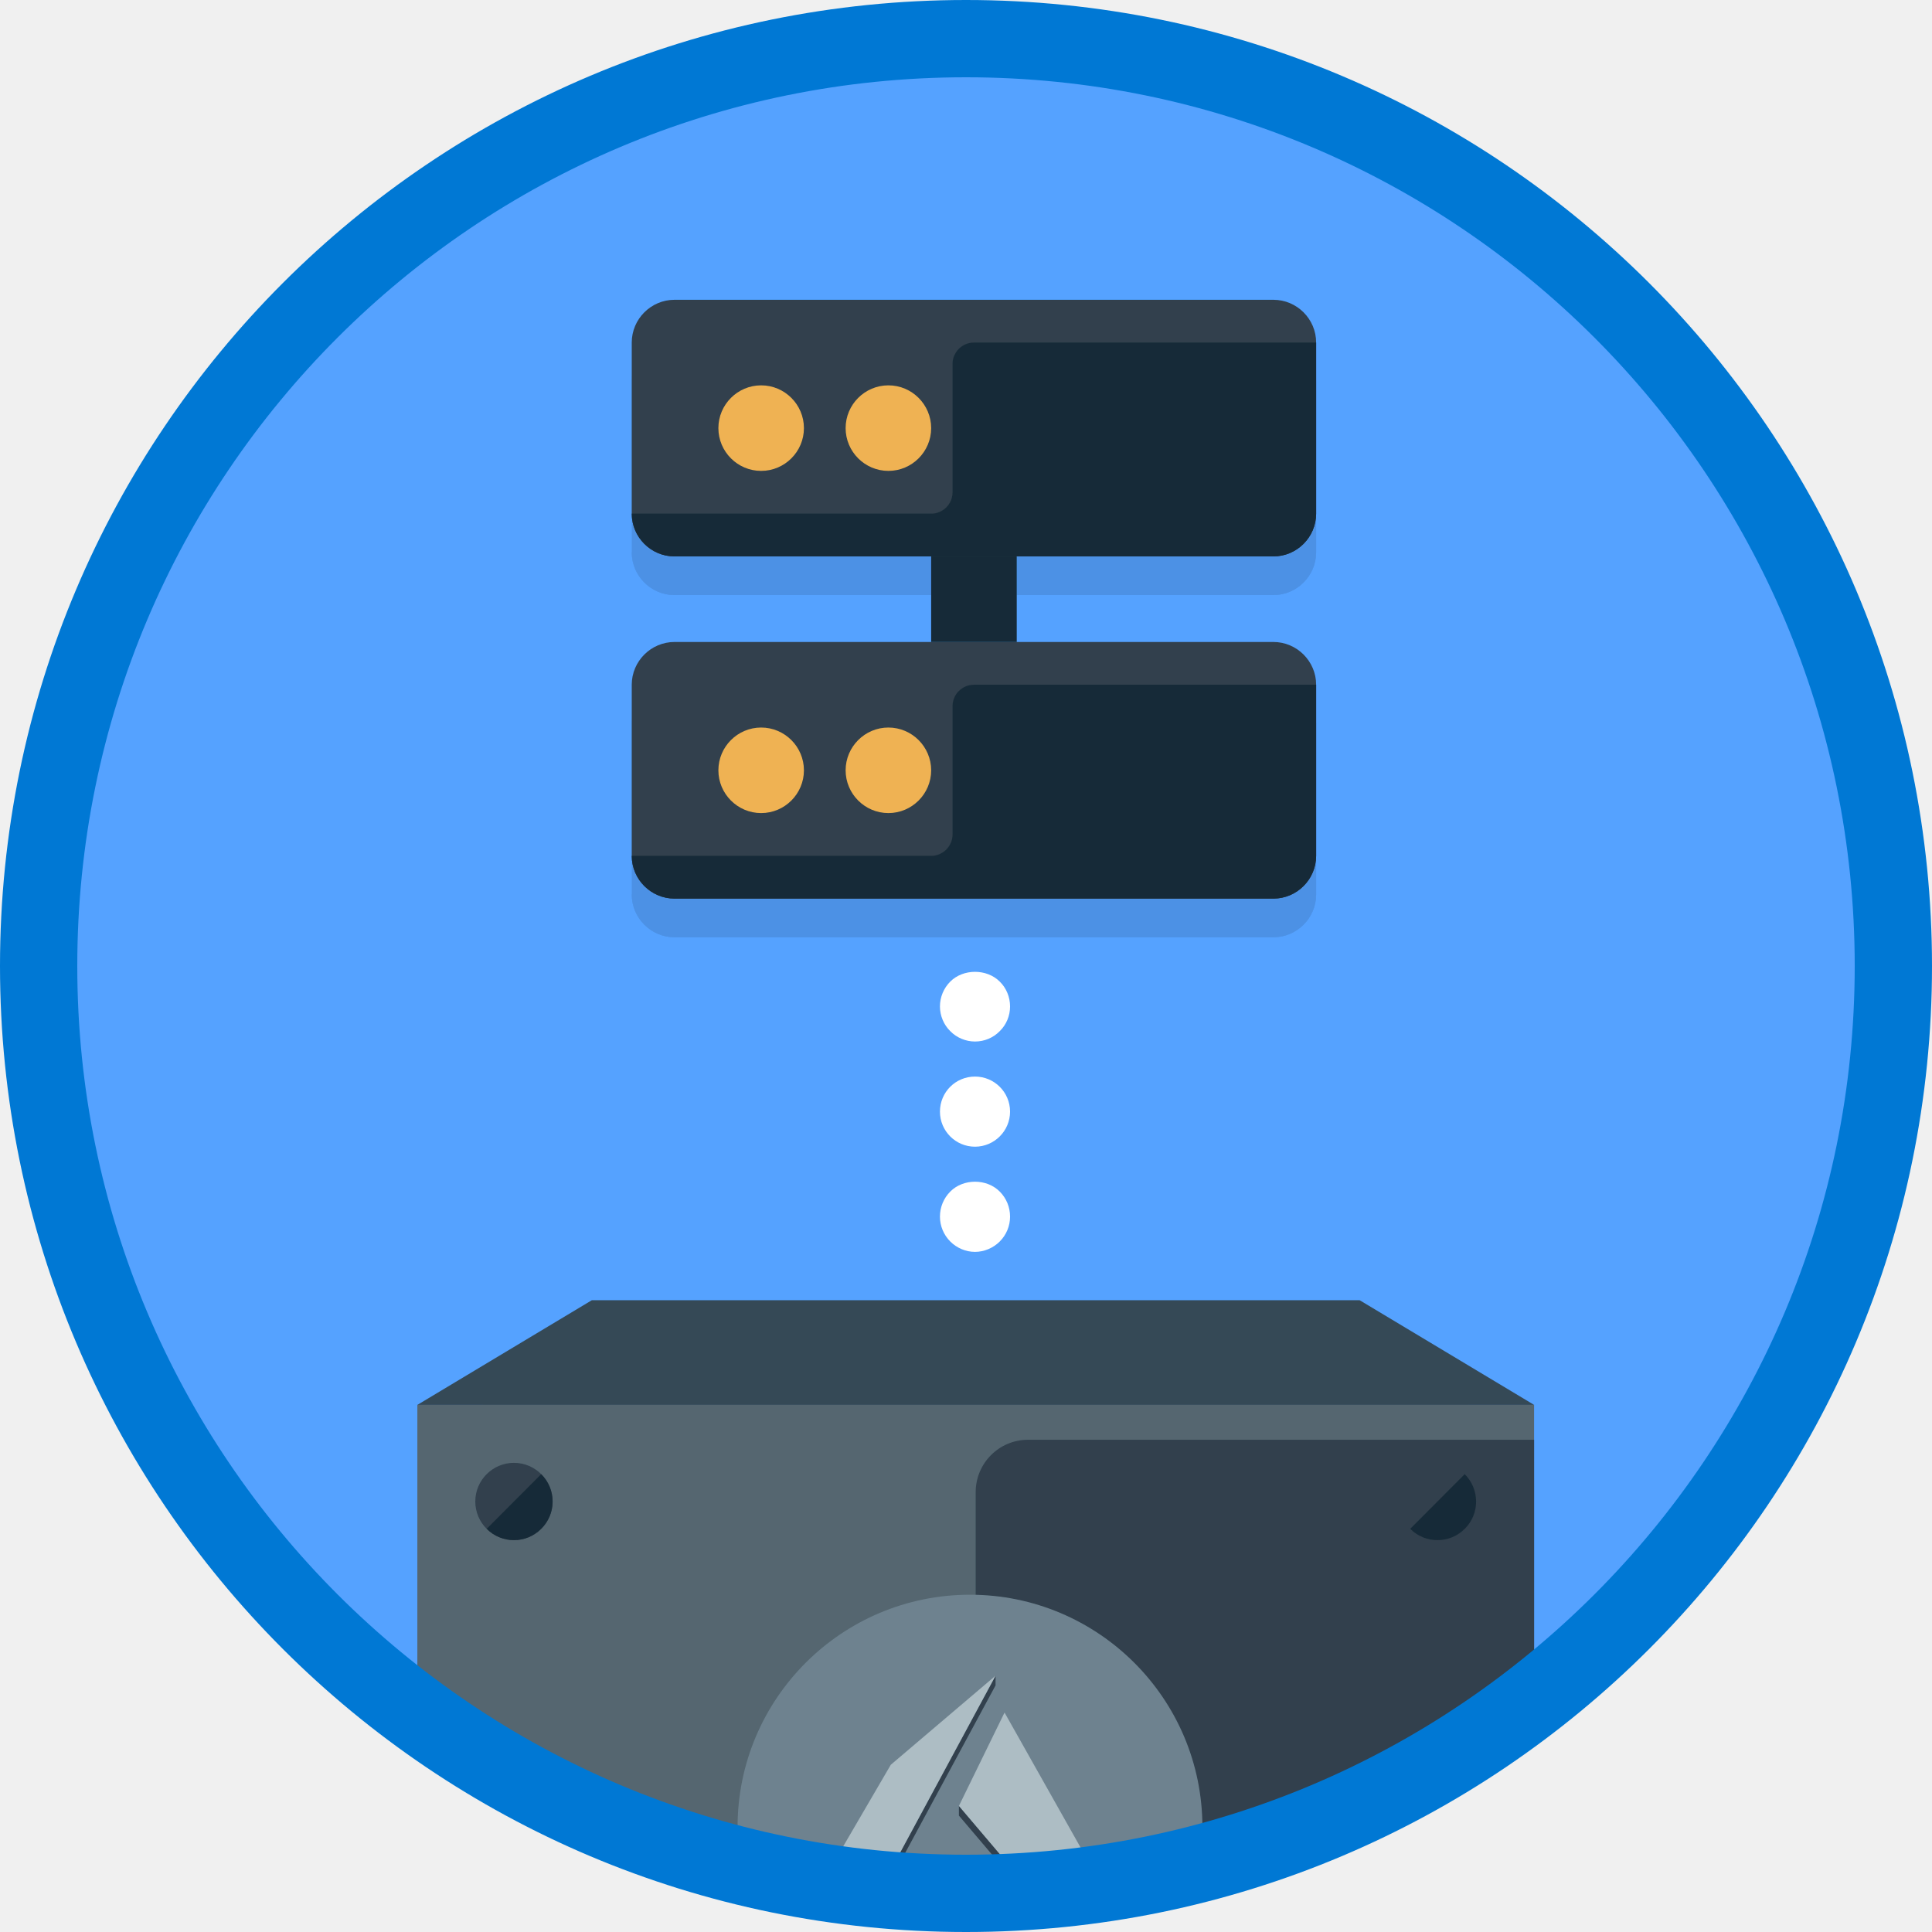
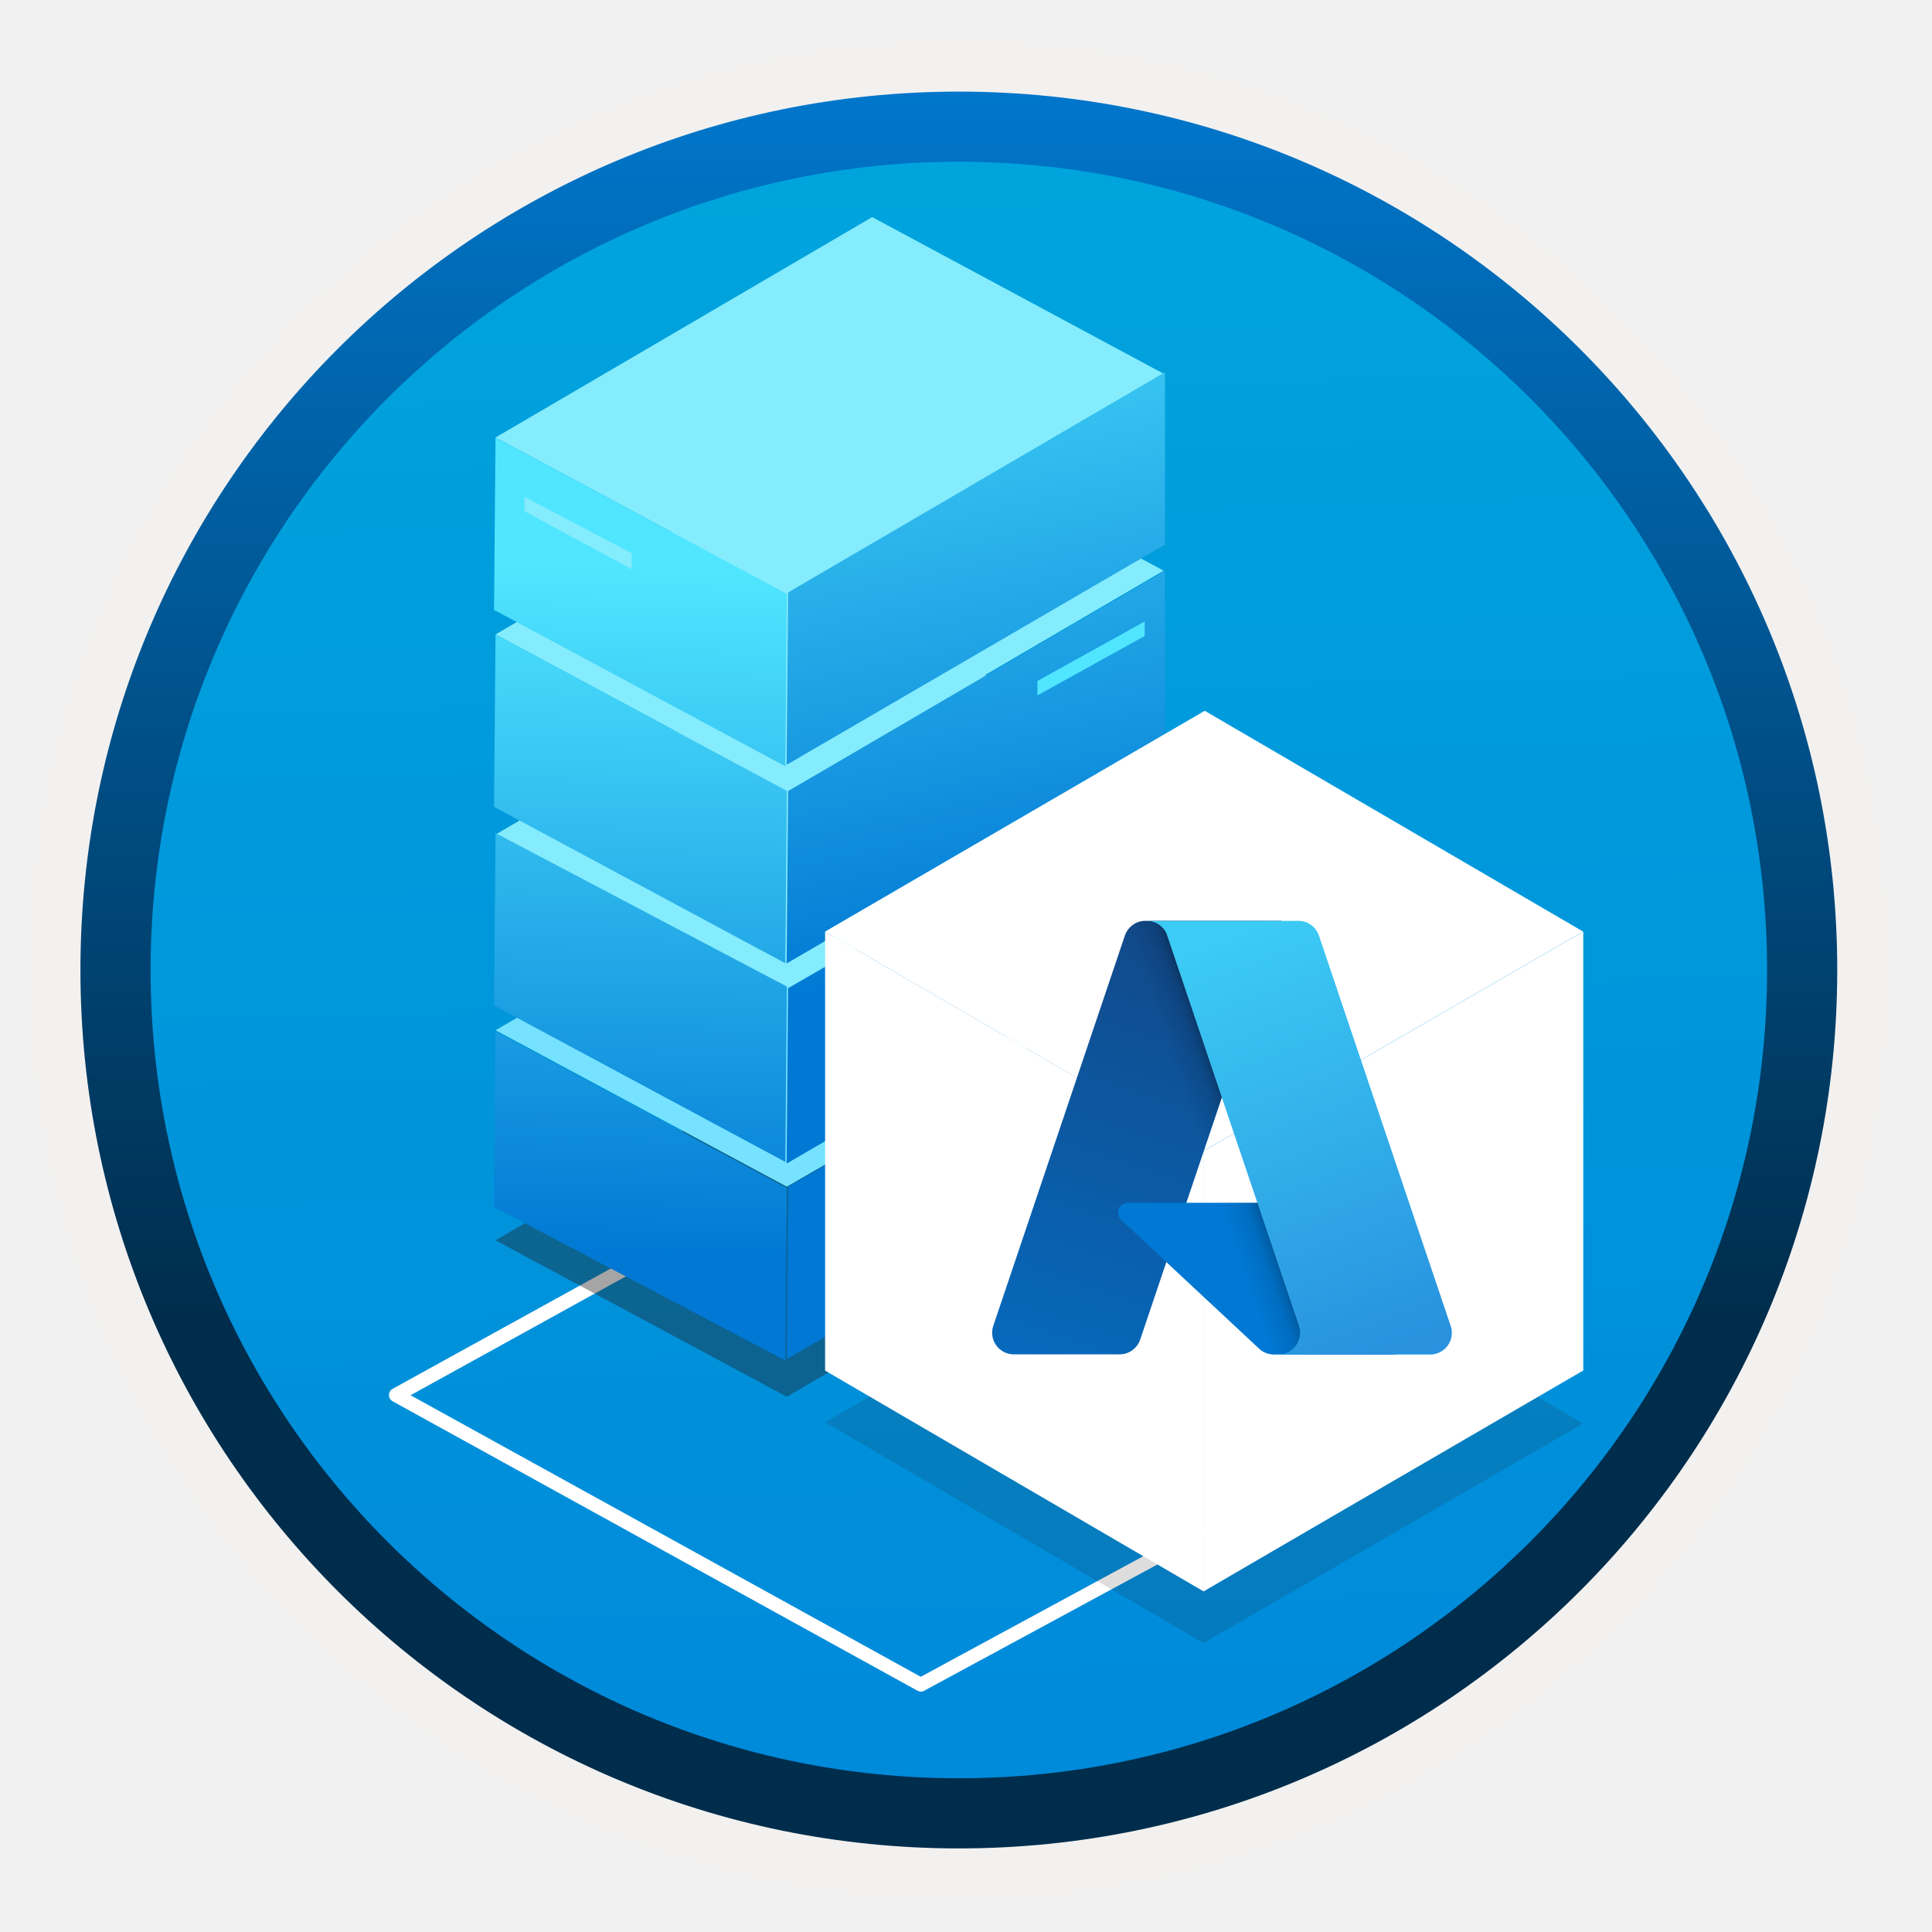
- <svg xmlns="http://www.w3.org/2000/svg" xmlns:xlink="http://www.w3.org/1999/xlink" width="100px" height="100px" viewBox="0 0 100 100" version="1.1">
+ <svg xmlns="http://www.w3.org/2000/svg" width="103" height="103" viewBox="0 0 103 103" fill="none">
+   <path d="M51.118 98.524C25.268 98.524 4.308 77.574 4.308 51.714C4.308 25.854 25.268 4.904 51.118 4.904C76.968 4.904 97.928 25.864 97.928 51.714C97.928 77.564 76.968 98.524 51.118 98.524Z" fill="url(#paint0_linear)" />
+   <path fill-rule="evenodd" clip-rule="evenodd" d="M97.018 51.714C97.018 77.064 76.468 97.614 51.118 97.614C25.768 97.614 5.218 77.064 5.218 51.714C5.218 26.364 25.768 5.814 51.118 5.814C76.468 5.814 97.018 26.364 97.018 51.714ZM51.118 2.074C78.538 2.074 100.758 24.294 100.758 51.714C100.758 79.134 78.528 101.354 51.118 101.354C23.698 101.354 1.478 79.124 1.478 51.714C1.478 24.294 23.698 2.074 51.118 2.074Z" fill="#F2F1F0" />
+   <path fill-rule="evenodd" clip-rule="evenodd" d="M94.208 51.714C94.208 75.514 74.918 94.804 51.118 94.804C27.318 94.804 8.028 75.514 8.028 51.714C8.028 27.914 27.318 8.624 51.118 8.624C74.918 8.624 94.208 27.914 94.208 51.714ZM51.118 4.884C76.978 4.884 97.948 25.854 97.948 51.714C97.948 77.574 76.978 98.544 51.118 98.544C25.258 98.544 4.288 77.574 4.288 51.714C4.288 25.854 25.248 4.884 51.118 4.884Z" fill="url(#paint1_linear)" />
+   <path d="M49.088 90.184C49.028 90.184 48.958 90.164 48.908 90.134L20.928 74.704C20.808 74.634 20.738 74.514 20.738 74.374C20.738 74.234 20.808 74.114 20.928 74.044L40.238 63.394C40.418 63.294 40.648 63.364 40.748 63.544C40.848 63.724 40.778 63.954 40.598 64.054L21.888 74.384L49.088 89.394L68.388 78.934C68.568 78.834 68.798 78.904 68.898 79.084C68.998 79.264 68.928 79.494 68.748 79.594L49.258 90.144C49.208 90.174 49.148 90.184 49.088 90.184Z" fill="white" />
+   <path opacity="0.4" d="M46.498 54.384L26.418 66.124L41.948 74.464L62.038 62.724L46.498 54.384Z" fill="#1F1D21" />
+   <path d="M46.498 43.334L26.418 54.924L41.948 63.264L62.038 51.674L46.498 43.334Z" fill="#76E2FF" />
+   <path d="M42.018 63.264L41.938 72.454L62.108 60.864V51.674L42.018 63.264Z" fill="url(#paint2_linear)" />
+   <path d="M26.418 54.994L26.338 64.344L41.868 72.534L41.948 63.344L26.418 54.994Z" fill="url(#paint3_linear)" />
+   <path d="M46.498 32.744L26.418 44.494L41.948 52.684L62.038 41.094L46.498 32.744Z" fill="#84ECFD" />
+   <path d="M42.018 52.684L41.938 62.034L62.108 50.294V41.104L42.018 52.684Z" fill="url(#paint4_linear)" />
+   <path d="M26.418 44.414L26.338 53.604L41.868 61.944L41.948 52.594L26.418 44.414Z" fill="url(#paint5_linear)" />
+   <path d="M46.498 22.084L26.418 33.824L41.948 42.164L62.038 30.424L46.498 22.084Z" fill="#84ECFD" />
+   <path d="M42.018 42.174L41.938 51.364L62.108 39.624V30.434L42.018 42.174Z" fill="url(#paint6_linear)" />
+   <path d="M26.418 33.824L26.338 43.014L41.868 51.354L41.948 42.164L26.418 33.824Z" fill="url(#paint7_linear)" />
+   <path d="M46.498 11.574L26.418 23.324L41.948 31.664L62.038 19.924L46.498 11.574Z" fill="#84ECFD" />
+   <path d="M42.018 31.584L41.938 40.774L62.108 29.034V19.844L42.018 31.584Z" fill="url(#paint8_linear)" />
+   <path d="M26.418 23.324L26.338 32.514L41.868 40.854L41.948 31.664L26.418 23.324Z" fill="url(#paint9_linear)" />
+   <path d="M27.958 26.484V27.254L33.678 30.344V29.494L27.958 26.484Z" fill="#84ECFD" />
+   <path d="M61.178 42.794V43.564L55.688 46.734V45.884L61.178 42.794Z" fill="#50E6FF" />
+   <path d="M61.178 44.414V45.184L55.688 48.274V47.504L61.178 44.414Z" fill="#50E6FF" />
+   <path d="M61.028 33.134V33.904L55.308 37.074V36.304L61.028 33.134Z" fill="#50E6FF" />
+   <path opacity="0.15" d="M64.228 64.124L84.398 75.894L64.158 87.594L43.988 75.823L64.228 64.124Z" fill="#1F1D20" />
+   <path d="M64.168 61.364V84.834L43.988 73.064V49.664L64.168 61.364Z" fill="white" />
+   <path d="M64.228 37.894L84.398 49.664L64.158 61.364L43.988 49.664L64.228 37.894Z" fill="white" />
+   <path d="M84.408 49.664V73.064L64.168 84.834V61.364L84.408 49.664Z" fill="white" />
+   <path d="M64.168 84.834V61.364L84.408 72.993L64.168 84.834Z" fill="white" />
+   <path d="M64.168 84.834V61.364L43.998 73.064L64.168 84.834Z" fill="white" />
+   <path d="M59.968 49.883C60.128 49.413 60.568 49.093 61.058 49.093H68.318L60.788 71.413C60.628 71.883 60.188 72.204 59.698 72.204H54.048C53.258 72.204 52.698 71.424 52.958 70.674L59.968 49.883Z" fill="url(#paint10_linear)" />
+   <path d="M71.578 64.124H60.138C59.658 64.124 59.428 64.713 59.778 65.043L67.128 71.903C67.338 72.103 67.628 72.213 67.918 72.213H74.398L71.578 64.124Z" fill="#0078D4" />
+   <path d="M68.318 49.093H60.228L52.428 72.204H60.518L62.178 67.284L67.448 72.204H74.378L71.558 64.114H63.238L68.318 49.093Z" fill="url(#paint11_linear)" />
+   <path d="M70.318 49.883C70.158 49.413 69.718 49.093 69.228 49.093H61.098H61.138C61.638 49.093 62.078 49.413 62.228 49.883L69.248 70.683C69.498 71.433 68.948 72.213 68.158 72.213H68.038H76.248C77.038 72.213 77.598 71.433 77.338 70.683L70.318 49.883Z" fill="url(#paint12_linear)" />
  <defs>
-     <rect id="path-1" x="0" y="0" width="96" height="96" rx="48" />
-     <filter x="-1.7%" y="-1.9%" width="103.3%" height="107.5%" filterUnits="objectBoundingBox" id="filter-3">
-       <feOffset dx="0" dy="2" in="SourceAlpha" result="shadowOffsetOuter1" />
-       <feColorMatrix values="0 0 0 0 0   0 0 0 0 0   0 0 0 0 0  0 0 0 0.097 0" type="matrix" in="shadowOffsetOuter1" result="shadowMatrixOuter1" />
-       <feMerge>
-         <feMergeNode in="shadowMatrixOuter1" />
-         <feMergeNode in="SourceGraphic" />
-       </feMerge>
-     </filter>
-     <filter x="-2.8%" y="-3.1%" width="105.6%" height="112.5%" filterUnits="objectBoundingBox" id="filter-4">
-       <feOffset dx="0" dy="2" in="SourceAlpha" result="shadowOffsetOuter1" />
-       <feColorMatrix values="0 0 0 0 0   0 0 0 0 0   0 0 0 0 0  0 0 0 0.1 0" type="matrix" in="shadowOffsetOuter1" result="shadowMatrixOuter1" />
-       <feMerge>
-         <feMergeNode in="shadowMatrixOuter1" />
-         <feMergeNode in="SourceGraphic" />
-       </feMerge>
-     </filter>
+     <linearGradient id="paint0_linear" x1="49.347" y1="-13.08" x2="53.33" y2="132.689" gradientUnits="userSpaceOnUse">
+       <stop stop-color="#00ABDE" />
+       <stop offset="1" stop-color="#007ED8" />
+     </linearGradient>
+     <linearGradient id="paint1_linear" x1="51.118" y1="-1.778" x2="51.118" y2="99.986" gradientUnits="userSpaceOnUse">
+       <stop stop-color="#007ED8" />
+       <stop offset="0.707" stop-color="#002D4C" />
+     </linearGradient>
+     <linearGradient id="paint2_linear" x1="41.369" y1="10.469" x2="52.097" y2="62.415" gradientUnits="userSpaceOnUse">
+       <stop stop-color="#50E6FF" />
+       <stop offset="0.8" stop-color="#0078D4" />
+     </linearGradient>
+     <linearGradient id="paint3_linear" x1="34.931" y1="30.274" x2="33.843" y2="76.274" gradientUnits="userSpaceOnUse">
+       <stop stop-color="#50E6FF" />
+       <stop offset="0.8" stop-color="#0078D4" />
+     </linearGradient>
+     <linearGradient id="paint4_linear" x1="43.45" y1="10.04" x2="54.178" y2="61.985" gradientUnits="userSpaceOnUse">
+       <stop stop-color="#50E6FF" />
+       <stop offset="0.8" stop-color="#0078D4" />
+     </linearGradient>
+     <linearGradient id="paint5_linear" x1="34.681" y1="30.268" x2="33.592" y2="76.268" gradientUnits="userSpaceOnUse">
+       <stop stop-color="#50E6FF" />
+       <stop offset="0.8" stop-color="#0078D4" />
+     </linearGradient>
+     <linearGradient id="paint6_linear" x1="45.562" y1="9.603" x2="56.29" y2="61.549" gradientUnits="userSpaceOnUse">
+       <stop stop-color="#50E6FF" />
+       <stop offset="0.8" stop-color="#0078D4" />
+     </linearGradient>
+     <linearGradient id="paint7_linear" x1="34.431" y1="30.262" x2="33.342" y2="76.261" gradientUnits="userSpaceOnUse">
+       <stop stop-color="#50E6FF" />
+       <stop offset="0.8" stop-color="#0078D4" />
+     </linearGradient>
+     <linearGradient id="paint8_linear" x1="47.659" y1="9.17" x2="58.386" y2="61.116" gradientUnits="userSpaceOnUse">
+       <stop stop-color="#50E6FF" />
+       <stop offset="0.8" stop-color="#0078D4" />
+     </linearGradient>
+     <linearGradient id="paint9_linear" x1="34.182" y1="30.256" x2="33.094" y2="76.256" gradientUnits="userSpaceOnUse">
+       <stop stop-color="#50E6FF" />
+       <stop offset="0.8" stop-color="#0078D4" />
+     </linearGradient>
+     <linearGradient id="paint10_linear" x1="63.71" y1="50.809" x2="56.172" y2="73.077" gradientUnits="userSpaceOnUse">
+       <stop stop-color="#114A8B" />
+       <stop offset="1" stop-color="#0669BC" />
+     </linearGradient>
+     <linearGradient id="paint11_linear" x1="66.01" y1="61.096" x2="64.223" y2="61.706" gradientUnits="userSpaceOnUse">
+       <stop stop-opacity="0.3" />
+       <stop offset="0.071" stop-opacity="0.2" />
+       <stop offset="0.321" stop-opacity="0.1" />
+       <stop offset="0.623" stop-opacity="0.05" />
+       <stop offset="1" stop-opacity="0" />
+     </linearGradient>
+     <linearGradient id="paint12_linear" x1="65.092" y1="50.16" x2="73.366" y2="72.203" gradientUnits="userSpaceOnUse">
+       <stop stop-color="#3CCBF4" />
+       <stop offset="1" stop-color="#2892DF" />
+     </linearGradient>
  </defs>
-   <g id="Badges-FINAL" stroke="none" stroke-width="1" fill="none" fill-rule="evenodd">
-     <g id="Store-data-in-Azure" transform="translate(-576, -688)">
-       <g id="connect-an-app-to-azure-storage" transform="translate(576, 688)">
-         <g id="Mask" transform="translate(2, 2)">
-           <mask id="mask-2" fill="white">
-             <use xlink:href="#path-1" />
-           </mask>
-           <use id="BG" fill="#55A2FF" xlink:href="#path-1" />
-           <g id="Metal-Box" filter="url(#filter-3)" mask="url(#mask-2)">
-             <g transform="translate(19.1067, 64.30189)">
-               <g id="Back-Box">
-                 <polygon id="Inside-Box" fill="#354957" points="0.496 6.415 9.528 0.996 49.266 0.996 58.297 6.415" />
-               </g>
-               <g id="Front-Box" transform="translate(0.03145, 6.28806)">
-                 <path d="M58.265,43.478 C58.265,44.472 57.452,45.284 56.458,45.284 L2.27,45.284 C1.275,45.284 0.463,44.472 0.463,43.478 L0.464,0.127 L58.266,0.127 L58.265,43.478" id="Fill-681" fill="#546670" />
-                 <path d="M56.458,45.284 C57.452,45.284 58.265,44.472 58.265,43.478 L58.266,1.933 L32.073,1.933 C30.577,1.933 29.364,3.144 29.364,4.643 L29.364,40.769 C29.364,42.268 28.151,43.478 26.655,43.478 L0.463,43.478 C0.463,44.472 1.275,45.284 2.27,45.284 L56.458,45.284" id="Fill-683" fill="#30404D" />
-                 <g id="Rivets" transform="translate(3.364425, 2.705734)">
-                   <g id="Group-9" transform="translate(0.098909, 0.421375)">
-                     <path d="M4,2 C4,3.104 3.1,4 2,4 C0.9,4 0,3.104 0,2 C0,0.895 0.9,0 2,0 C3.1,0 4,0.895 4,2" id="Fill-365" fill="#30404D" />
-                     <path d="M3.41,3.415 C4.2,2.633 4.2,1.367 3.41,0.586 L0.59,3.415 C1.37,4.195 2.63,4.195 3.41,3.415" id="Fill-380" fill="#182A37" />
-                   </g>
-                   <g id="Group-7" transform="translate(47.90109, 0.421375)">
-                     <path d="M4,2 C4,3.104 3.1,4 2,4 C0.9,4 0,3.104 0,2 C0,0.895 0.9,0 2,0 C3.1,0 4,0.895 4,2" id="Fill-382" fill="#30404D" />
-                     <path d="M3.41,3.415 C4.2,2.633 4.19,1.367 3.41,0.586 L0.59,3.415 C1.37,4.195 2.63,4.195 3.41,3.415" id="Fill-384" fill="#182A37" />
-                   </g>
-                 </g>
-                 <g id="Logo" transform="translate(16.86443, 9.705734)">
-                   <path d="M12.204,24.298 C5.744,24.298 0.494,19.204 0.204,12.819 C0.194,13.001 0.174,13.18 0.174,13.365 C0.174,20.006 5.564,25.39 12.204,25.39 C18.844,25.39 24.234,20.006 24.234,13.365 C24.234,13.18 24.214,13.001 24.204,12.819 C23.914,19.204 18.664,24.298 12.204,24.298" id="Fill-364" fill="#30404D" />
-                   <path d="M24.234,12.272 C24.234,18.913 18.844,24.298 12.204,24.298 C5.564,24.298 0.174,18.913 0.174,12.272 C0.174,5.631 5.564,0.247 12.204,0.247 C18.844,0.247 24.234,5.631 24.234,12.272" id="Fill-367" fill="#6E828F" />
-                   <g id="Microsoft_Azure" transform="translate(4.081076, 4.437699)">
-                     <path d="M15.965,12.653 L15.965,13.155 L3.991,13.028 L3.991,12.526 L15.965,12.653 Z M11.319,11.681 L7.55,7.242 L7.55,6.74 L11.707,11.636 L11.319,11.681 Z" id="path7291" fill="#30404D" />
-                     <path d="M6.2394534e-13,11.509 L3.426,11.159 L9.446,4.54747351e-13 L9.446,0.502 L3.426,11.661 L0,12.011 L2.67677996e-13,11.509 Z" id="path7293" fill="#30404D" />
-                     <polygon id="path7291-copy" fill="#ADBDC4" points="9.911 1.908 7.55 6.74 11.707 11.636 3.991 12.526 15.965 12.653" />
-                     <polygon id="path7293-copy" fill="#ADBDC4" points="9.446 0 4.024 4.61 0 11.509 3.426 11.159" />
-                   </g>
-                 </g>
-               </g>
-             </g>
-           </g>
-           <g id="Dots" mask="url(#mask-2)" fill="#FFFFFF">
-             <g transform="translate(46.65166, 48.30189)">
-               <path d="M1.815,3.607 C1.343,3.607 0.871,3.416 0.535,3.071 C0.191,2.736 0,2.264 0,1.792 C0,1.311 0.191,0.848 0.535,0.504 C1.207,-0.168 2.423,-0.168 3.094,0.504 C3.439,0.839 3.629,1.311 3.629,1.792 C3.629,2.273 3.439,2.736 3.094,3.071 C2.758,3.416 2.296,3.607 1.815,3.607" id="Fill-858" />
-               <path d="M0,7.236 C0,6.229 0.808,5.421 1.815,5.421 C2.813,5.421 3.629,6.229 3.629,7.236 C3.629,8.234 2.813,9.051 1.815,9.051 C0.808,9.051 0,8.234 0,7.236" id="Fill-860" />
-               <path d="M1.815,14.495 C1.334,14.495 0.871,14.295 0.535,13.959 C0.191,13.615 0,13.152 0,12.671 C0,12.181 0.191,11.718 0.535,11.373 C1.207,10.693 2.423,10.693 3.094,11.373 C3.439,11.718 3.629,12.181 3.629,12.671 C3.629,13.152 3.439,13.615 3.094,13.959 C2.758,14.295 2.286,14.495 1.815,14.495" id="Fill-861" />
-             </g>
-           </g>
-           <g id="Network" filter="url(#filter-4)" mask="url(#mask-2)">
-             <g transform="translate(30.69924, 13.51725)">
-               <g id="Lower" stroke-width="1" fill="none" transform="translate(0, 16.93057)">
-                 <path d="M35.424,11.851 C35.424,13.069 34.428,14.065 33.21,14.065 L2.214,14.065 C0.996,14.065 0,13.069 0,11.851 L0,2.995 C0,1.778 0.996,0.781 2.214,0.781 L33.21,0.781 C34.428,0.781 35.424,1.778 35.424,2.995 L35.424,11.851" id="Fill-851" fill="#30404D" />
-                 <path d="M15.498,7.423 C15.498,8.641 14.506,9.637 13.284,9.637 C12.063,9.637 11.07,8.641 11.07,7.423 C11.07,6.206 12.063,5.209 13.284,5.209 C14.506,5.209 15.498,6.206 15.498,7.423" id="Fill-855" fill="#EFB252" />
-                 <path d="M8.912,7.423 C8.912,8.641 7.919,9.637 6.698,9.637 C5.476,9.637 4.484,8.641 4.484,7.423 C4.484,6.206 5.476,5.209 6.698,5.209 C7.919,5.209 8.912,6.206 8.912,7.423" id="Fill-856" fill="#EFB252" />
-                 <path d="M35.424,11.851 L35.424,2.995 L17.712,2.995 C17.101,2.995 16.605,3.494 16.605,4.102 L16.605,10.744 C16.605,11.353 16.109,11.851 15.498,11.851 L0,11.851 C0,13.069 0.996,14.065 2.214,14.065 L33.21,14.065 C34.428,14.065 35.424,13.069 35.424,11.851" id="Fill-864" fill="#182A37" />
-               </g>
-               <polygon id="Connection" fill="#182A37" points="15.498 17.712 19.926 17.712 19.926 13.284 15.498 13.284" />
-               <g id="Top" stroke-width="1" fill="none">
-                 <path d="M35.424,11.07 C35.424,12.288 34.428,13.284 33.21,13.284 L2.214,13.284 C0.996,13.284 0,12.288 0,11.07 L0,2.214 C0,0.996 0.996,0 2.214,0 L33.21,0 C34.428,0 35.424,0.996 35.424,2.214 L35.424,11.07" id="Fill-850" fill="#30404D" />
-                 <path d="M15.498,6.642 C15.498,7.86 14.506,8.856 13.284,8.856 C12.063,8.856 11.07,7.86 11.07,6.642 C11.07,5.424 12.063,4.428 13.284,4.428 C14.506,4.428 15.498,5.424 15.498,6.642" id="Fill-853" fill="#EFB252" />
-                 <path d="M8.912,6.642 C8.912,7.86 7.919,8.856 6.698,8.856 C5.476,8.856 4.484,7.86 4.484,6.642 C4.484,5.424 5.476,4.428 6.698,4.428 C7.919,4.428 8.912,5.424 8.912,6.642" id="Fill-854" fill="#EFB252" />
-                 <path d="M35.424,11.07 L35.424,2.214 L17.712,2.214 C17.101,2.214 16.605,2.712 16.605,3.321 L16.605,9.963 C16.605,10.572 16.109,11.07 15.498,11.07 L0,11.07 C0,12.288 0.996,13.284 2.214,13.284 L33.21,13.284 C34.428,13.284 35.424,12.288 35.424,11.07" id="Fill-865" fill="#182A37" />
-               </g>
-             </g>
-           </g>
-         </g>
-         <g id="Azure-Border" stroke="#0078D4" stroke-width="4">
-           <rect x="2" y="2" width="96" height="96" rx="48" />
-         </g>
-       </g>
-     </g>
-   </g>
</svg>
